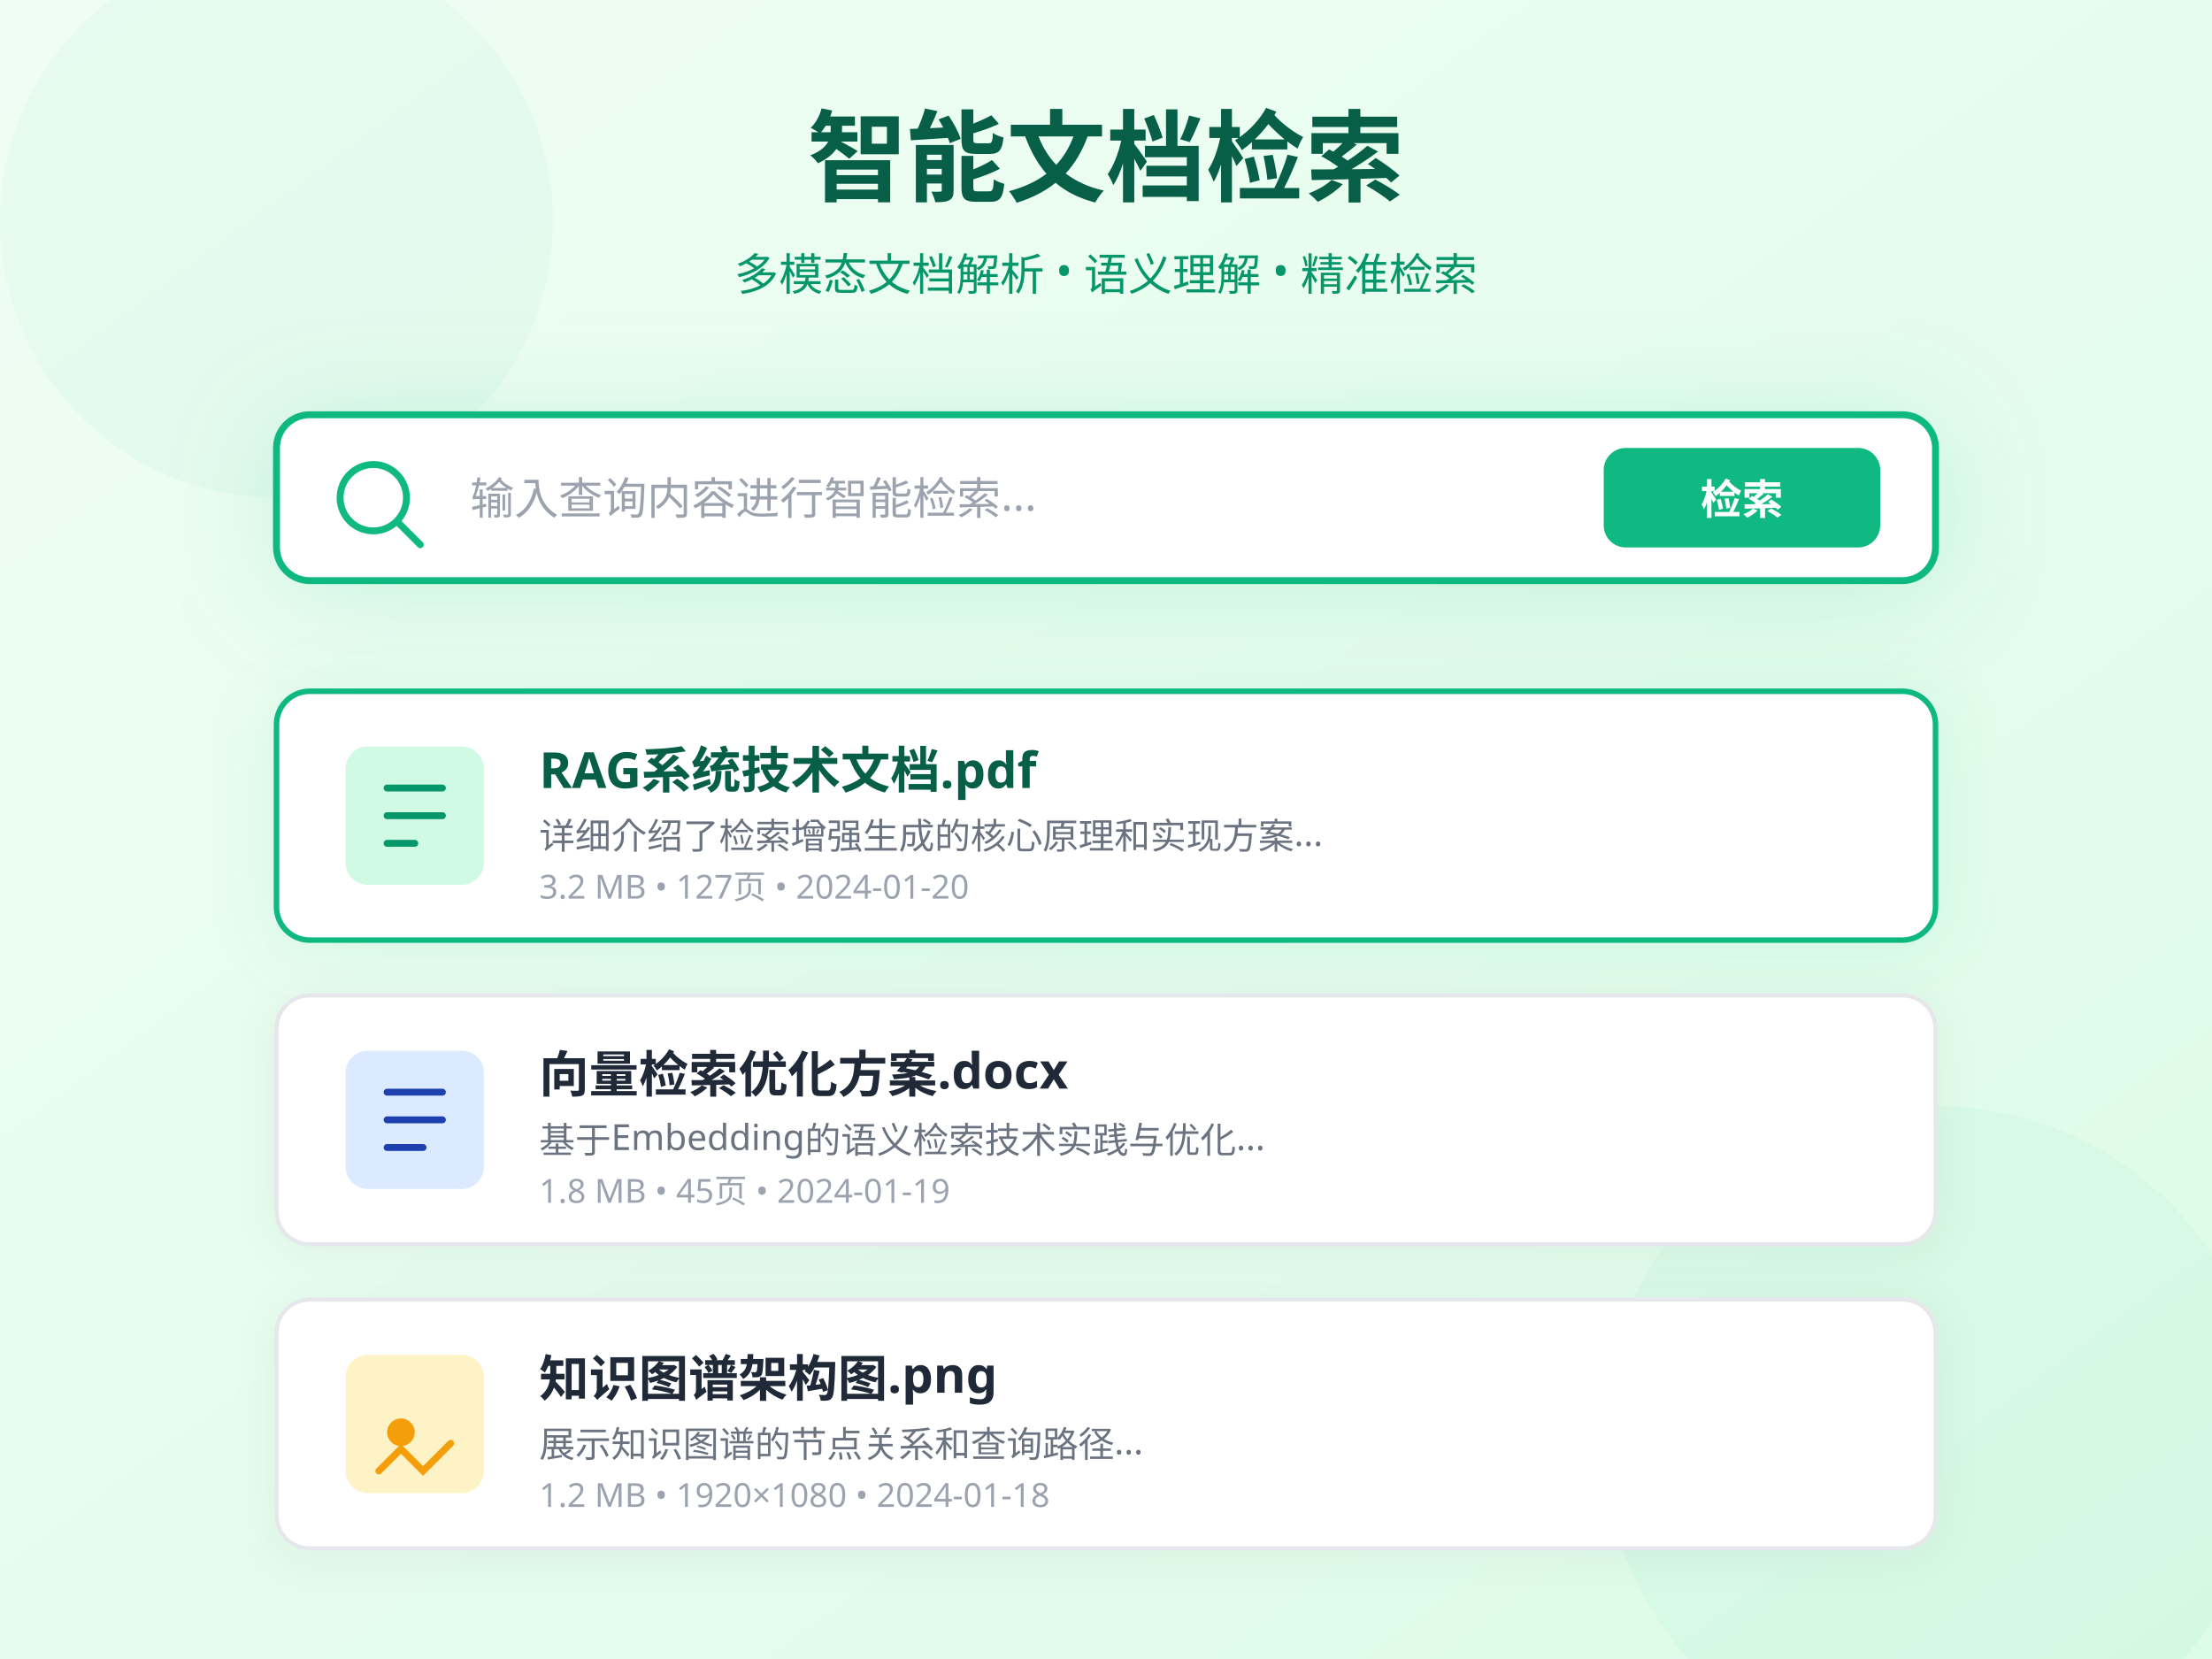
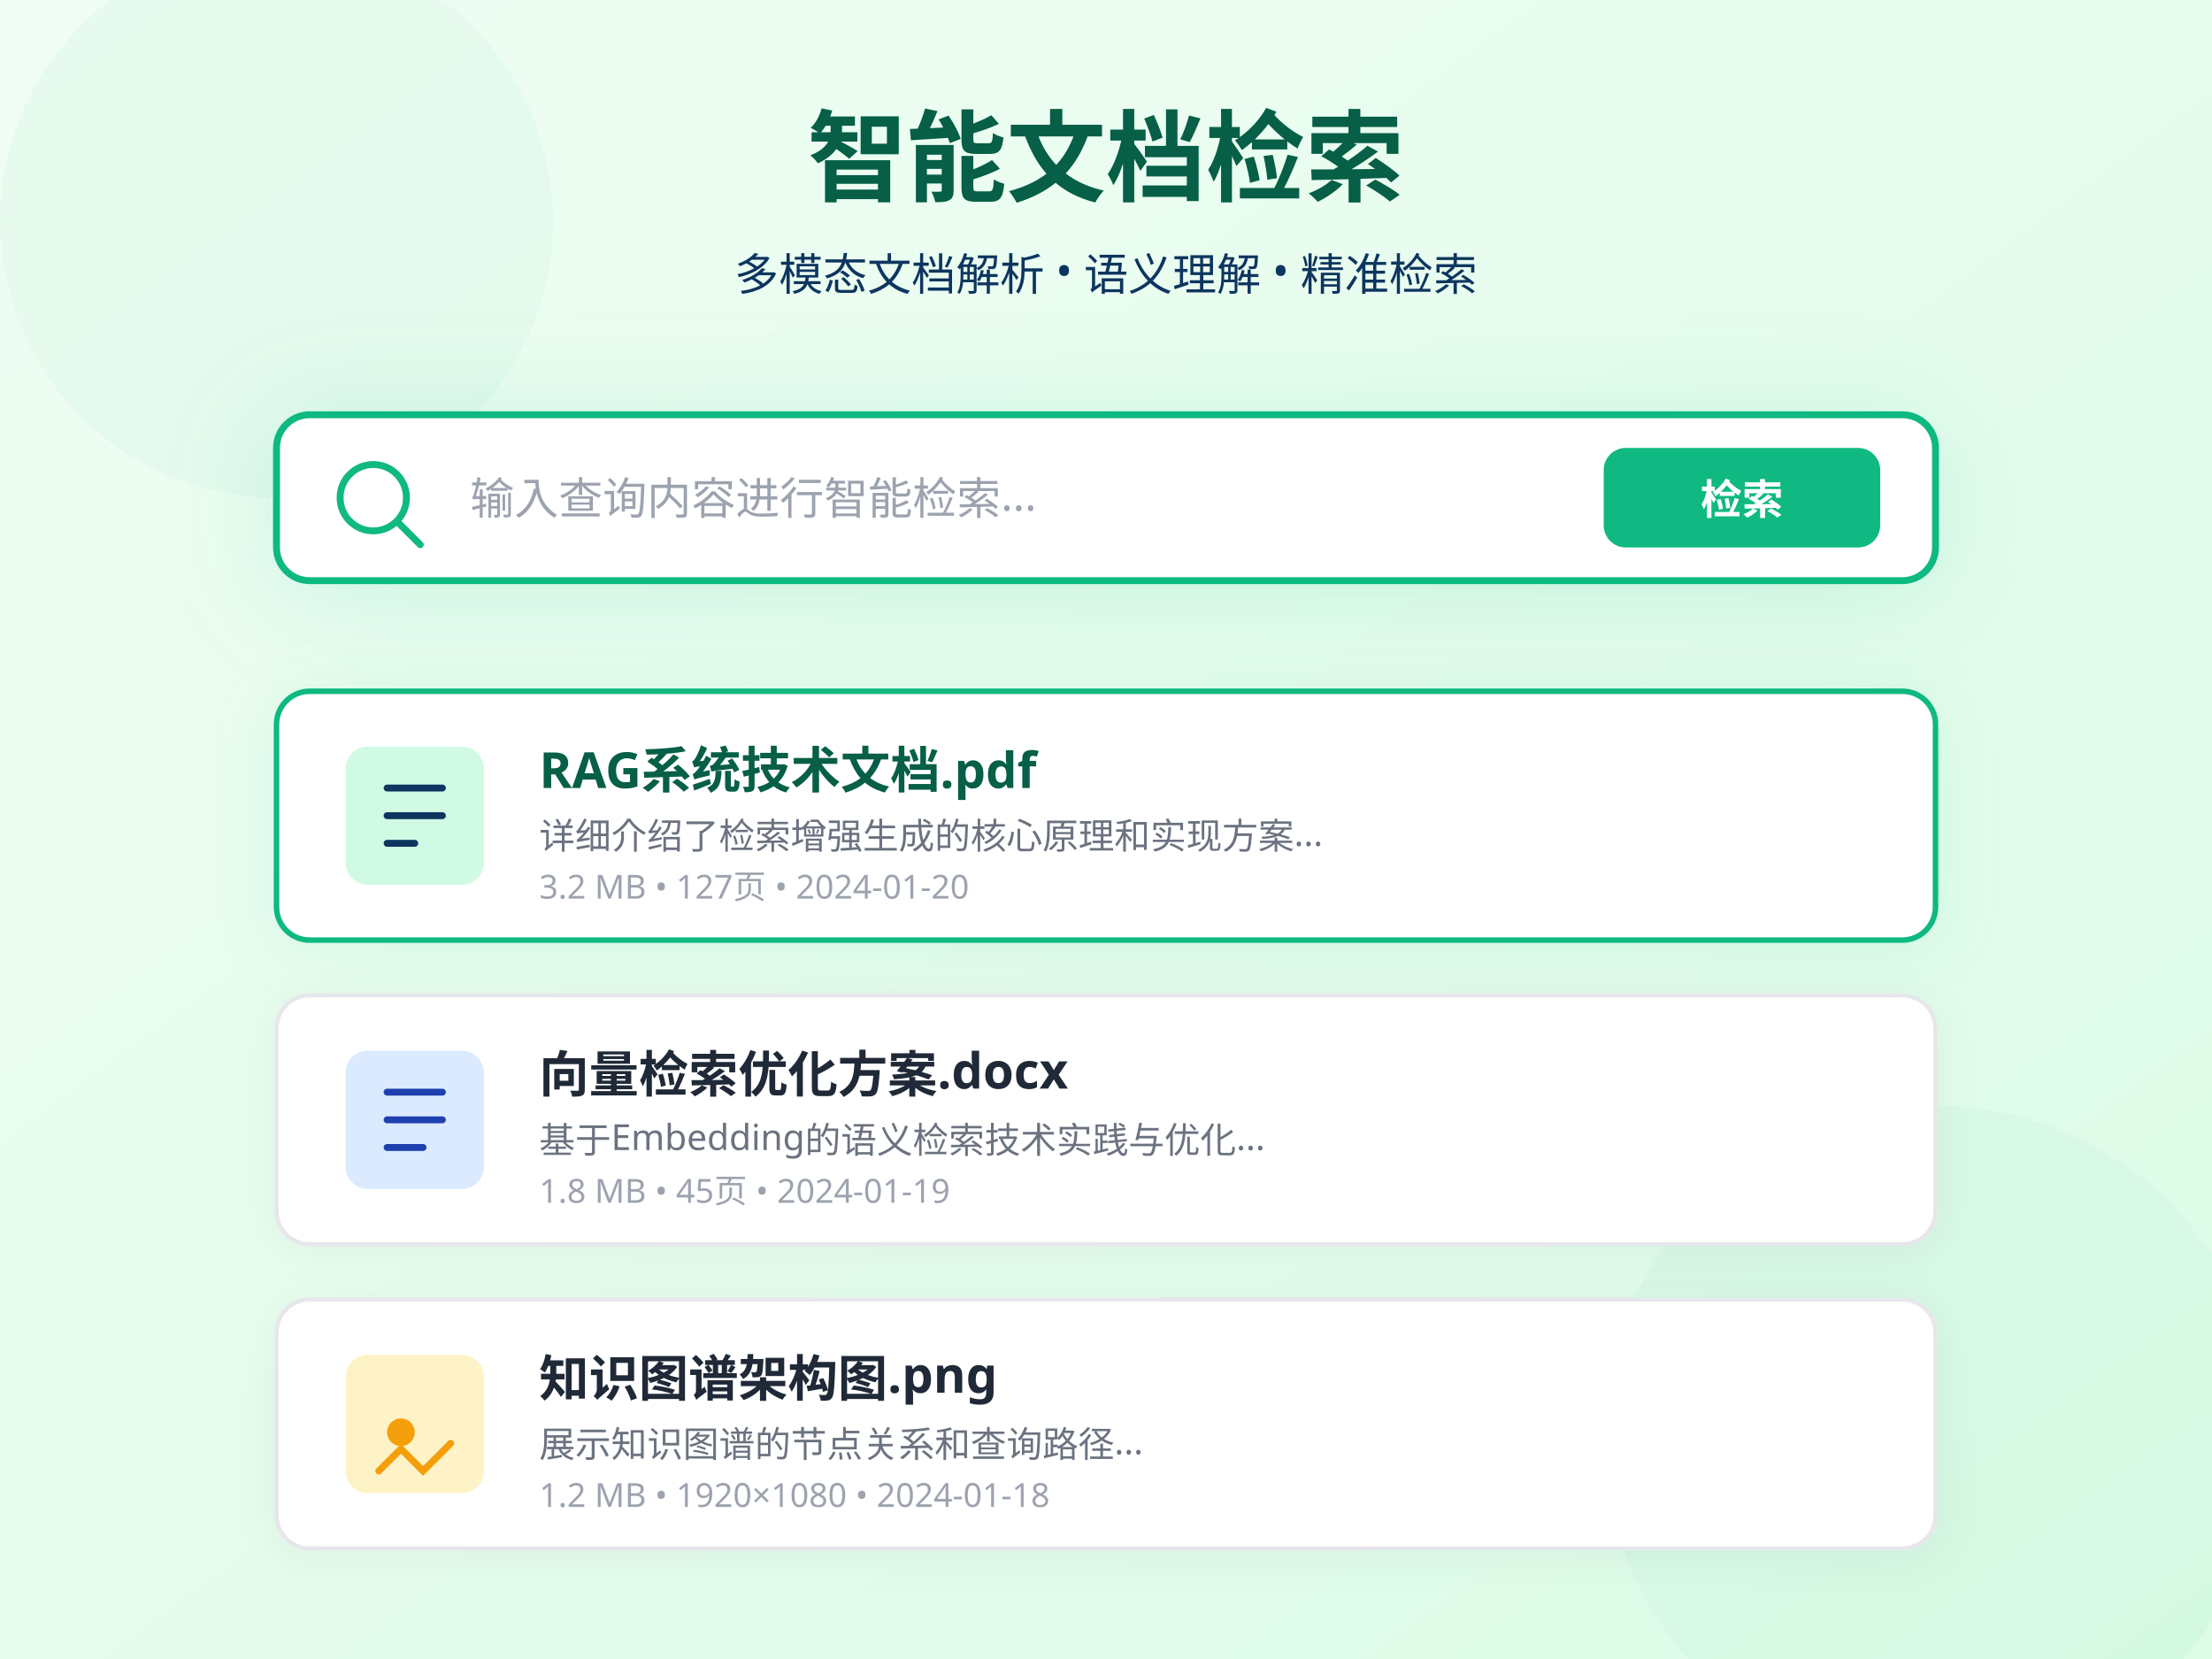
<svg xmlns="http://www.w3.org/2000/svg" viewBox="0 0 800 600">
  <defs>
    <linearGradient id="grad1" x1="0%" y1="0%" x2="100%" y2="100%">
      <stop offset="0%" style="stop-color:#F0FDF4;stop-opacity:1" />
      <stop offset="100%" style="stop-color:#DCFCE7;stop-opacity:1" />
    </linearGradient>
  </defs>
  <rect width="800" height="600" fill="url(#grad1)" />
  <circle cx="100" cy="80" r="100" fill="#10B981" opacity="0.04" />
  <circle cx="700" cy="520" r="120" fill="#10B981" opacity="0.04" />
  <text x="400" y="70" font-family="PingFang SC, sans-serif" font-size="36" font-weight="700" fill="#065F46" text-anchor="middle">智能文档检索</text>
-   <text x="400" y="105" font-family="PingFang SC, sans-serif" font-size="16" fill="#059669" text-anchor="middle">多模态文档解析 • 语义理解 • 精准检索</text>
+   <text x="400" y="105" font-family="PingFang SC, sans-serif" font-size="16" fill="#0d355f" text-anchor="middle">多模态文档解析 • 语义理解 • 精准检索</text>
  <g transform="translate(100, 150)">
    <rect width="600" height="60" rx="12" fill="white" stroke="#10B981" stroke-width="2.5" filter="drop-shadow(0 4px 20px rgba(16, 185, 129, 0.15))" />
    <circle cx="35" cy="30" r="12" stroke="#10B981" stroke-width="2.5" fill="none" />
    <line x1="44" y1="39" x2="52" y2="47" stroke="#10B981" stroke-width="2.5" stroke-linecap="round" />
    <text x="70" y="36" font-family="PingFang SC, sans-serif" font-size="16" fill="#9CA3AF">输入查询内容进行智能检索...</text>
    <rect x="480" y="12" width="100" height="36" rx="8" fill="#10B981" />
    <text x="530" y="36" font-family="PingFang SC, sans-serif" font-size="15" font-weight="600" fill="white" text-anchor="middle">检索</text>
  </g>
  <g transform="translate(100, 250)">
    <rect width="600" height="90" rx="12" fill="white" stroke="#10B981" stroke-width="2" filter="drop-shadow(0 2px 12px rgba(16, 185, 129, 0.1))" />
    <g transform="translate(25, 20)">
      <rect width="50" height="50" rx="8" fill="#D1FAE5" />
-       <path d="M15 15 L35 15 M15 25 L35 25 M15 35 L25 35" stroke="#059669" stroke-width="2.5" stroke-linecap="round" />
+       <path d="M15 15 L35 15 M15 25 L35 25 M15 35 L25 35" stroke="#0d355f" stroke-width="2.5" stroke-linecap="round" />
    </g>
    <text x="95" y="35" font-family="PingFang SC, sans-serif" font-size="18" font-weight="600" fill="#065F46">RAG系统技术文档.pdf</text>
    <text x="95" y="57" font-family="PingFang SC, sans-serif" font-size="13" fill="#6B7280">详细介绍了检索增强生成的核心原理和实现方案...</text>
    <text x="95" y="75" font-family="PingFang SC, sans-serif" font-size="12" fill="#9CA3AF">3.2 MB • 127页 • 2024-01-20</text>
  </g>
  <g transform="translate(100, 360)">
    <rect width="600" height="90" rx="12" fill="white" stroke="#E5E7EB" stroke-width="1.5" filter="drop-shadow(0 2px 8px rgba(0, 0, 0, 0.05))" />
    <g transform="translate(25, 20)">
      <rect width="50" height="50" rx="8" fill="#DBEAFE" />
      <path d="M15 15 L35 15 M15 25 L35 25 M15 35 L28 35" stroke="#1E40AF" stroke-width="2.5" stroke-linecap="round" />
    </g>
    <text x="95" y="35" font-family="PingFang SC, sans-serif" font-size="18" font-weight="600" fill="#1F2937">向量检索优化方案.docx</text>
    <text x="95" y="57" font-family="PingFang SC, sans-serif" font-size="13" fill="#6B7280">基于Embedding的语义检索技术实践与优化...</text>
    <text x="95" y="75" font-family="PingFang SC, sans-serif" font-size="12" fill="#9CA3AF">1.8 MB • 45页 • 2024-01-19</text>
  </g>
  <g transform="translate(100, 470)">
    <rect width="600" height="90" rx="12" fill="white" stroke="#E5E7EB" stroke-width="1.5" filter="drop-shadow(0 2px 8px rgba(0, 0, 0, 0.05))" />
    <g transform="translate(25, 20)">
      <rect width="50" height="50" rx="8" fill="#FEF3C7" />
      <circle cx="20" cy="28" r="5" fill="#F59E0B" />
      <path d="M12 42 L20 34 L28 42 L38 32" stroke="#F59E0B" stroke-width="2.5" fill="none" stroke-linecap="round" />
    </g>
    <text x="95" y="35" font-family="PingFang SC, sans-serif" font-size="18" font-weight="600" fill="#1F2937">知识图谱架构图.png</text>
    <text x="95" y="57" font-family="PingFang SC, sans-serif" font-size="13" fill="#6B7280">展示知识图谱的节点关系和查询路径...</text>
    <text x="95" y="75" font-family="PingFang SC, sans-serif" font-size="12" fill="#9CA3AF">1.2 MB • 1920×1080 • 2024-01-18</text>
  </g>
</svg>
